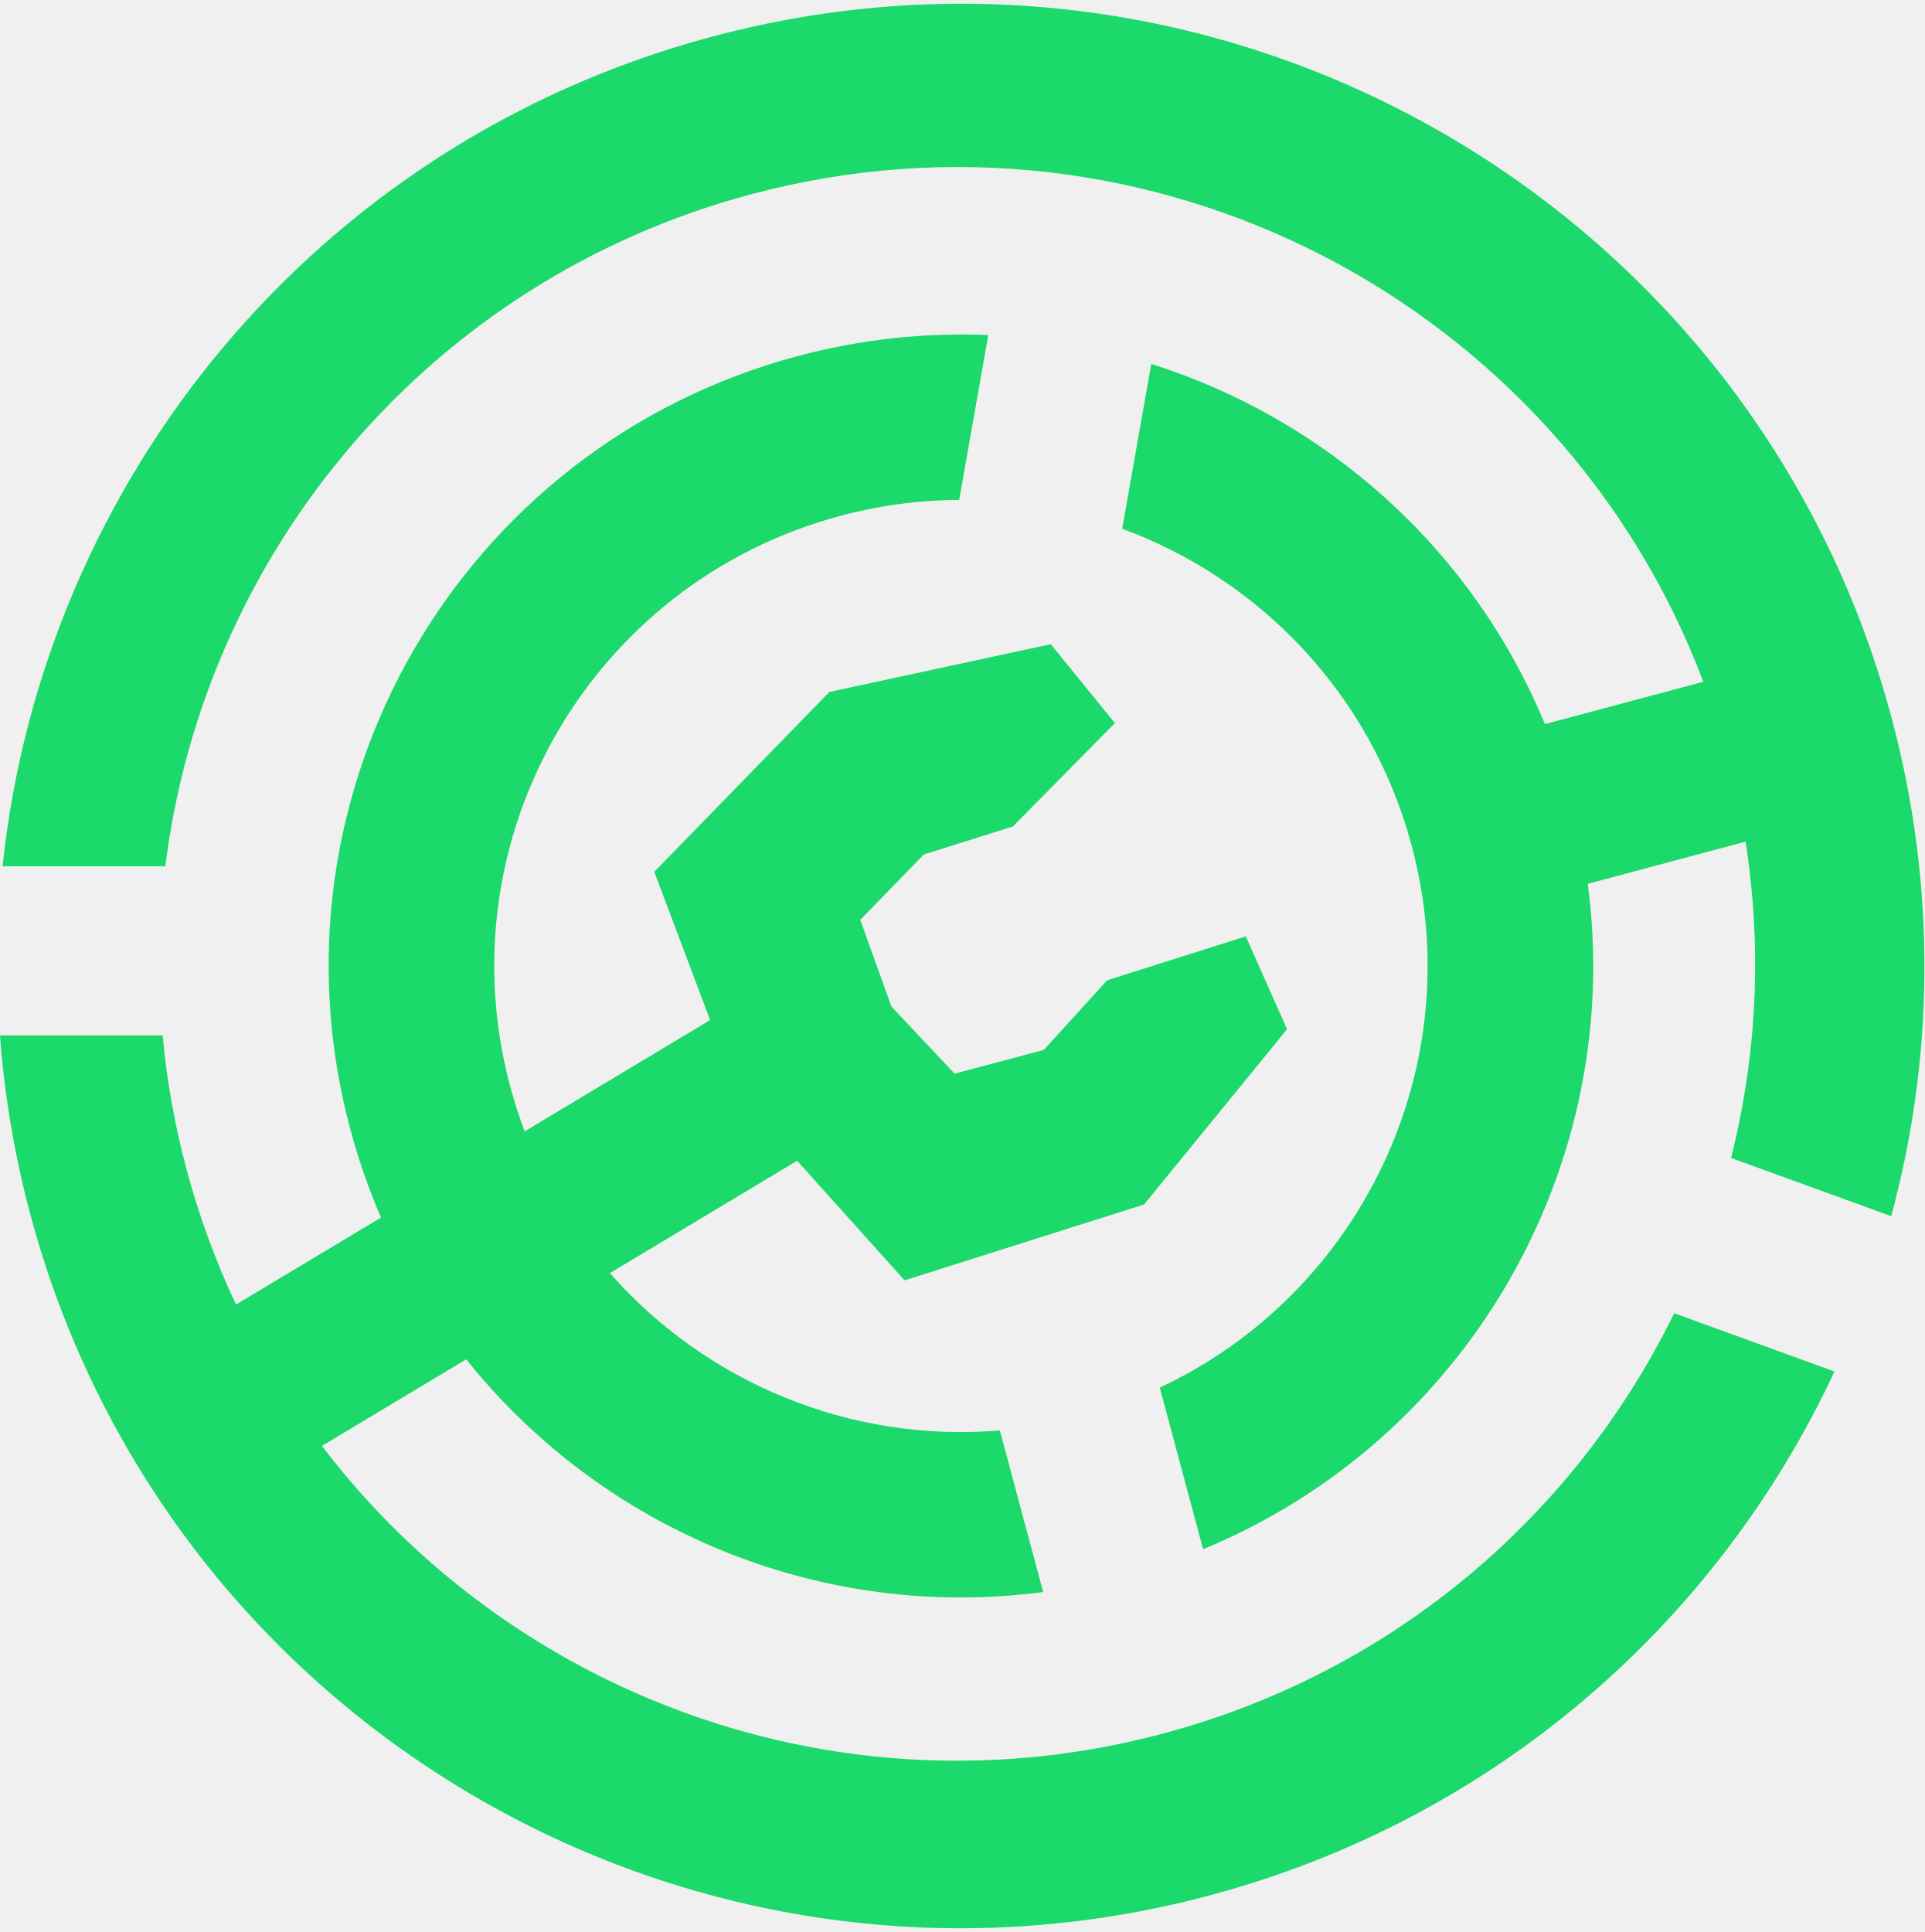
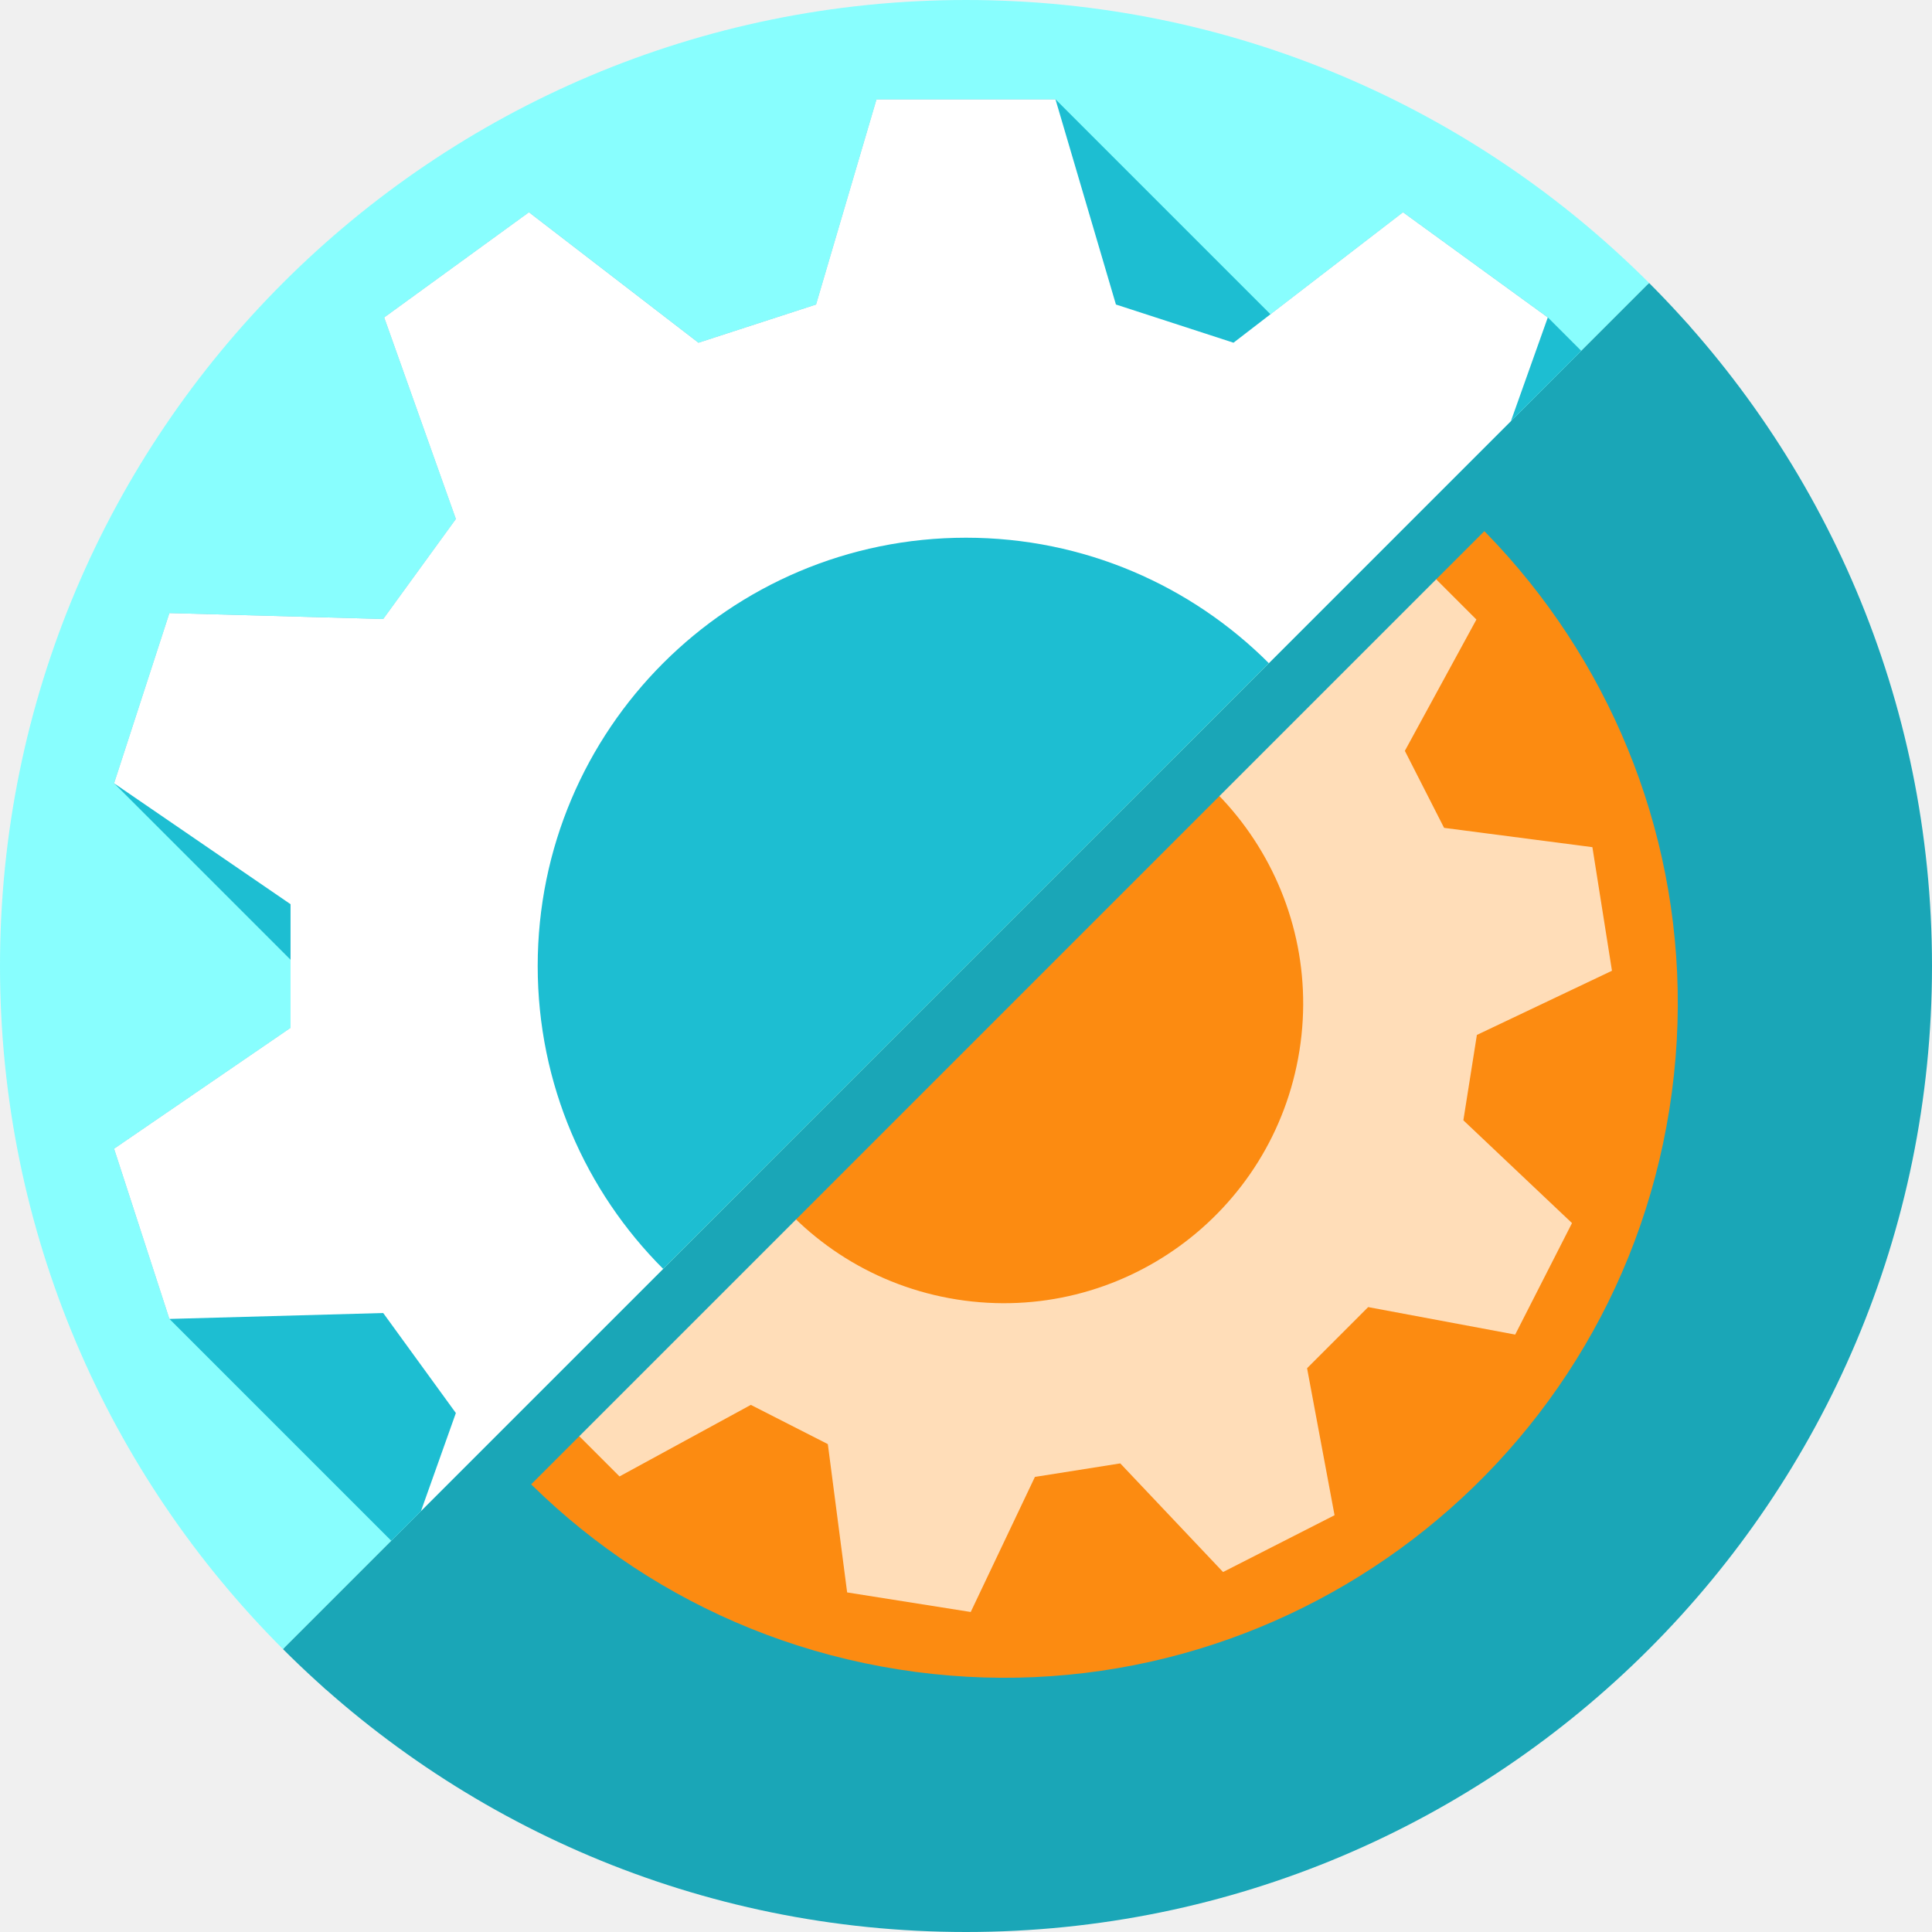
- <svg xmlns="http://www.w3.org/2000/svg" width="512" height="514" viewBox="0 0 512 514" fill="none">
-   <path fill-rule="evenodd" clip-rule="evenodd" d="M503.16 323.56C514.55 281.47 515.32 235.91 503.2 190.76C466.57 54.23 326.04 -26.8 189.33 9.78C83.81 38.02 11.39 128.07 0.69 230.47H43.99C54.29 147.33 113.74 74.73 199.75 51.71C306.05 23.26 415.13 80.67 453.17 181.38L411.03 192.65C391.64 145.8 352.57 111.45 306.3 96.82L298.56 140.66C335.09 154.13 364.72 184.5 375.56 224.91C391.36 283.8 361.94 344.14 308.56 369.17L320.09 412.16C390.25 383.21 432.4 310.3 422.43 235.14L464.41 223.91C468.91 252.62 467.35 281.16 460.55 308.07L503.16 323.56Z" fill="#1bd96a" />
-   <path d="M321.99 504.22C185.27 540.8 44.75 459.77 8.11 323.24C3.84 307.31 1.17 291.33 0 275.46H43.27C44.36 287.37 46.47 299.35 49.68 311.29C53.04 323.8 57.45 335.75 62.79 347.07L101.38 323.92C98.13 316.42 95.39 308.6 93.21 300.47C69.17 210.87 122.41 118.77 212.13 94.76C229.13 90.21 246.23 88.44 262.93 89.15L255.19 133C244.73 133.05 234.11 134.42 223.53 137.25C157.31 154.98 118.01 222.95 135.75 289.09C136.85 293.16 138.13 297.13 139.59 300.99L188.94 271.38L174.07 231.95L220.67 184.08L279.57 171.39L296.62 192.38L269.47 219.88L245.79 227.33L228.87 244.72L237.16 267.79C237.16 267.79 253.95 285.63 253.98 285.64L277.7 279.33L294.58 260.79L331.44 249.12L342.42 273.82L304.39 320.45L240.66 340.63L212.08 308.81L162.26 338.7C187.8 367.78 226.2 383.93 266.01 380.56L277.54 423.55C218.13 431.41 160.1 406.82 124.05 361.64L85.64 384.68C136.25 451.17 223.84 484.11 309.61 461.16C371.35 444.64 419.4 402.56 445.42 349.38L488.06 364.88C457.17 431.16 398.22 483.82 321.99 504.22Z" fill="#1bd96a" />
+ <svg xmlns="http://www.w3.org/2000/svg" version="1.1" viewBox="0 0 512 512">
+   <defs>
+     <clipPath id="innerMask">
+       <path d="m512 512h-512l512-512z" fill="none" />
+     </clipPath>
+     <clipPath id="outerMask">
+       <path d="m0 512v-512h512z" fill="none" />
+     </clipPath>
+   </defs>
+   <g clip-path="url(#innerMask)">
+     <path d="m512 256a256 256 0 0 1-256 256 256 256 0 0 1-256-256 256 256 0 0 1 256-256 256 256 0 0 1 256 256z" fill="#1aa6b7" />
+     <path d="m293.94 89.587c97.43 15.431 163.9 106.92 148.47 204.35-15.431 97.43-106.92 163.9-204.35 148.47-97.43-15.431-163.9-106.92-148.47-204.35 15.431-97.43 106.92-163.9 204.35-148.47z" fill="#fc8b11" />
+     <path id="cogInner" d="m274.74 104.81-17.01 35.797-22.621 3.583-27.239-28.789-29.546 15.054 7.281 38.959-16.195 16.196-38.959-7.281-15.055 29.546 28.79 27.238-3.583 22.623-35.798 17.009 5.188 32.752 39.302 5.115 10.398 20.407-18.964 34.802 23.448 23.448 34.802-18.962 20.407 10.398 5.116 39.302 32.751 5.187 17.01-35.797 22.621-3.583 27.239 28.789 29.546-15.054-7.281-38.959 16.195-16.196 38.959 7.281 15.055-29.546-28.79-27.238 3.583-22.623 35.798-17.009-5.188-32.752-39.302-5.115-10.398-20.407 18.964-34.802-23.448-23.448-34.802 18.962-20.407-10.398-5.116-39.302zm3.669 82.818a79.351 79.351 0 0 1 65.961 90.787 79.351 79.351 0 0 1-90.787 65.961 79.351 79.351 0 0 1-65.961-90.787 79.351 79.351 0 0 1 90.787-65.961z" fill="#ffddb8" />
+     <path d="m64.252 425.61 361.36-361.36 22.135 22.135-361.36 361.36z" fill="#1aa6b7" />
+   </g>
+   <g clip-path="url(#outerMask)">
+     <path d="m512 256a256 256 0 0 1-256 256 256 256 0 0 1-256-256 256 256 0 0 1 256-256 256 256 0 0 1 256 256z" fill="#88fefe" />
+     <path id="shadowDynamic" visibility="hidden" d="m268.51 25.438-24.331 51.203-32.356 5.125-38.962-41.178-42.262 21.533 10.414 55.725-23.164 23.166-55.725-10.414-21.534 42.261 41.18 38.962-5.125 32.358-51.204 24.328 7.421 46.848 56.216 7.316 14.872 29.189-27.124 49.781 33.539 33.539 49.78-27.124 29.189 14.872 7.317 56.216 46.846 7.42 24.332-51.203 32.356-5.125 38.962 41.179 42.262-21.533-10.415-55.726 23.165-23.164 55.725 10.414 21.534-42.262-41.18-38.961 5.125-32.358 51.204-24.329-7.421-46.847-56.216-7.316-14.873-29.19 27.125-49.779-33.539-33.539-49.78 27.123-29.189-14.872-7.318-56.216zm5.248 118.46c61.913 9.806 0 0 0 0z" fill="#1dbed2" />
+     <path id="shadowStatic" d="m232.29 26.32-16.021 54.379-31.156 10.123-44.924-34.576-38.375 27.879 19.006 53.41-19.258 26.504-56.666-1.568-14.658 45.109 46.766 46.766v18.035l-46.766 32.041 14.658 45.107 62.543 62.543-5.625 15.805 68.807 68.807a256 256 0 0 0 85.385 15.316 256 256 0 0 0 256-256 256 256 0 0 0-14.365-84.43l-87.445-87.445-38.375-27.879-35.133 27.043-56.969-56.969z" fill="#1dbed2" />
+     <path id="cogOuter" d="m232.28 26.32-16.021 54.379-31.156 10.123-44.924-34.576-38.373 27.879 19.003 53.41-19.255 26.504-56.668-1.568-14.658 45.109 46.768 32.04v32.761l-46.768 32.039 14.658 45.11 56.668-1.568 19.255 26.503-19.003 53.411 38.373 27.879 44.924-34.577 31.156 10.123 16.021 54.379h47.43l16.022-54.379 31.156-10.123 44.924 34.577 38.373-27.879-19.004-53.411 19.256-26.503 56.668 1.568 14.658-45.11-46.768-32.039v-32.761l46.768-32.04-14.658-45.109-56.668 1.568-19.256-26.504 19.004-53.41-38.373-27.879-44.924 34.576-31.156-10.123-16.022-54.379zm23.715 116.18c62.685 0 113.5 50.816 113.5 113.5 0 62.685-50.815 113.5-113.5 113.5-62.684 0-113.5-50.816-113.5-113.5s50.816-113.5 113.5-113.5z" fill="#fff" />
+   </g>
</svg>
